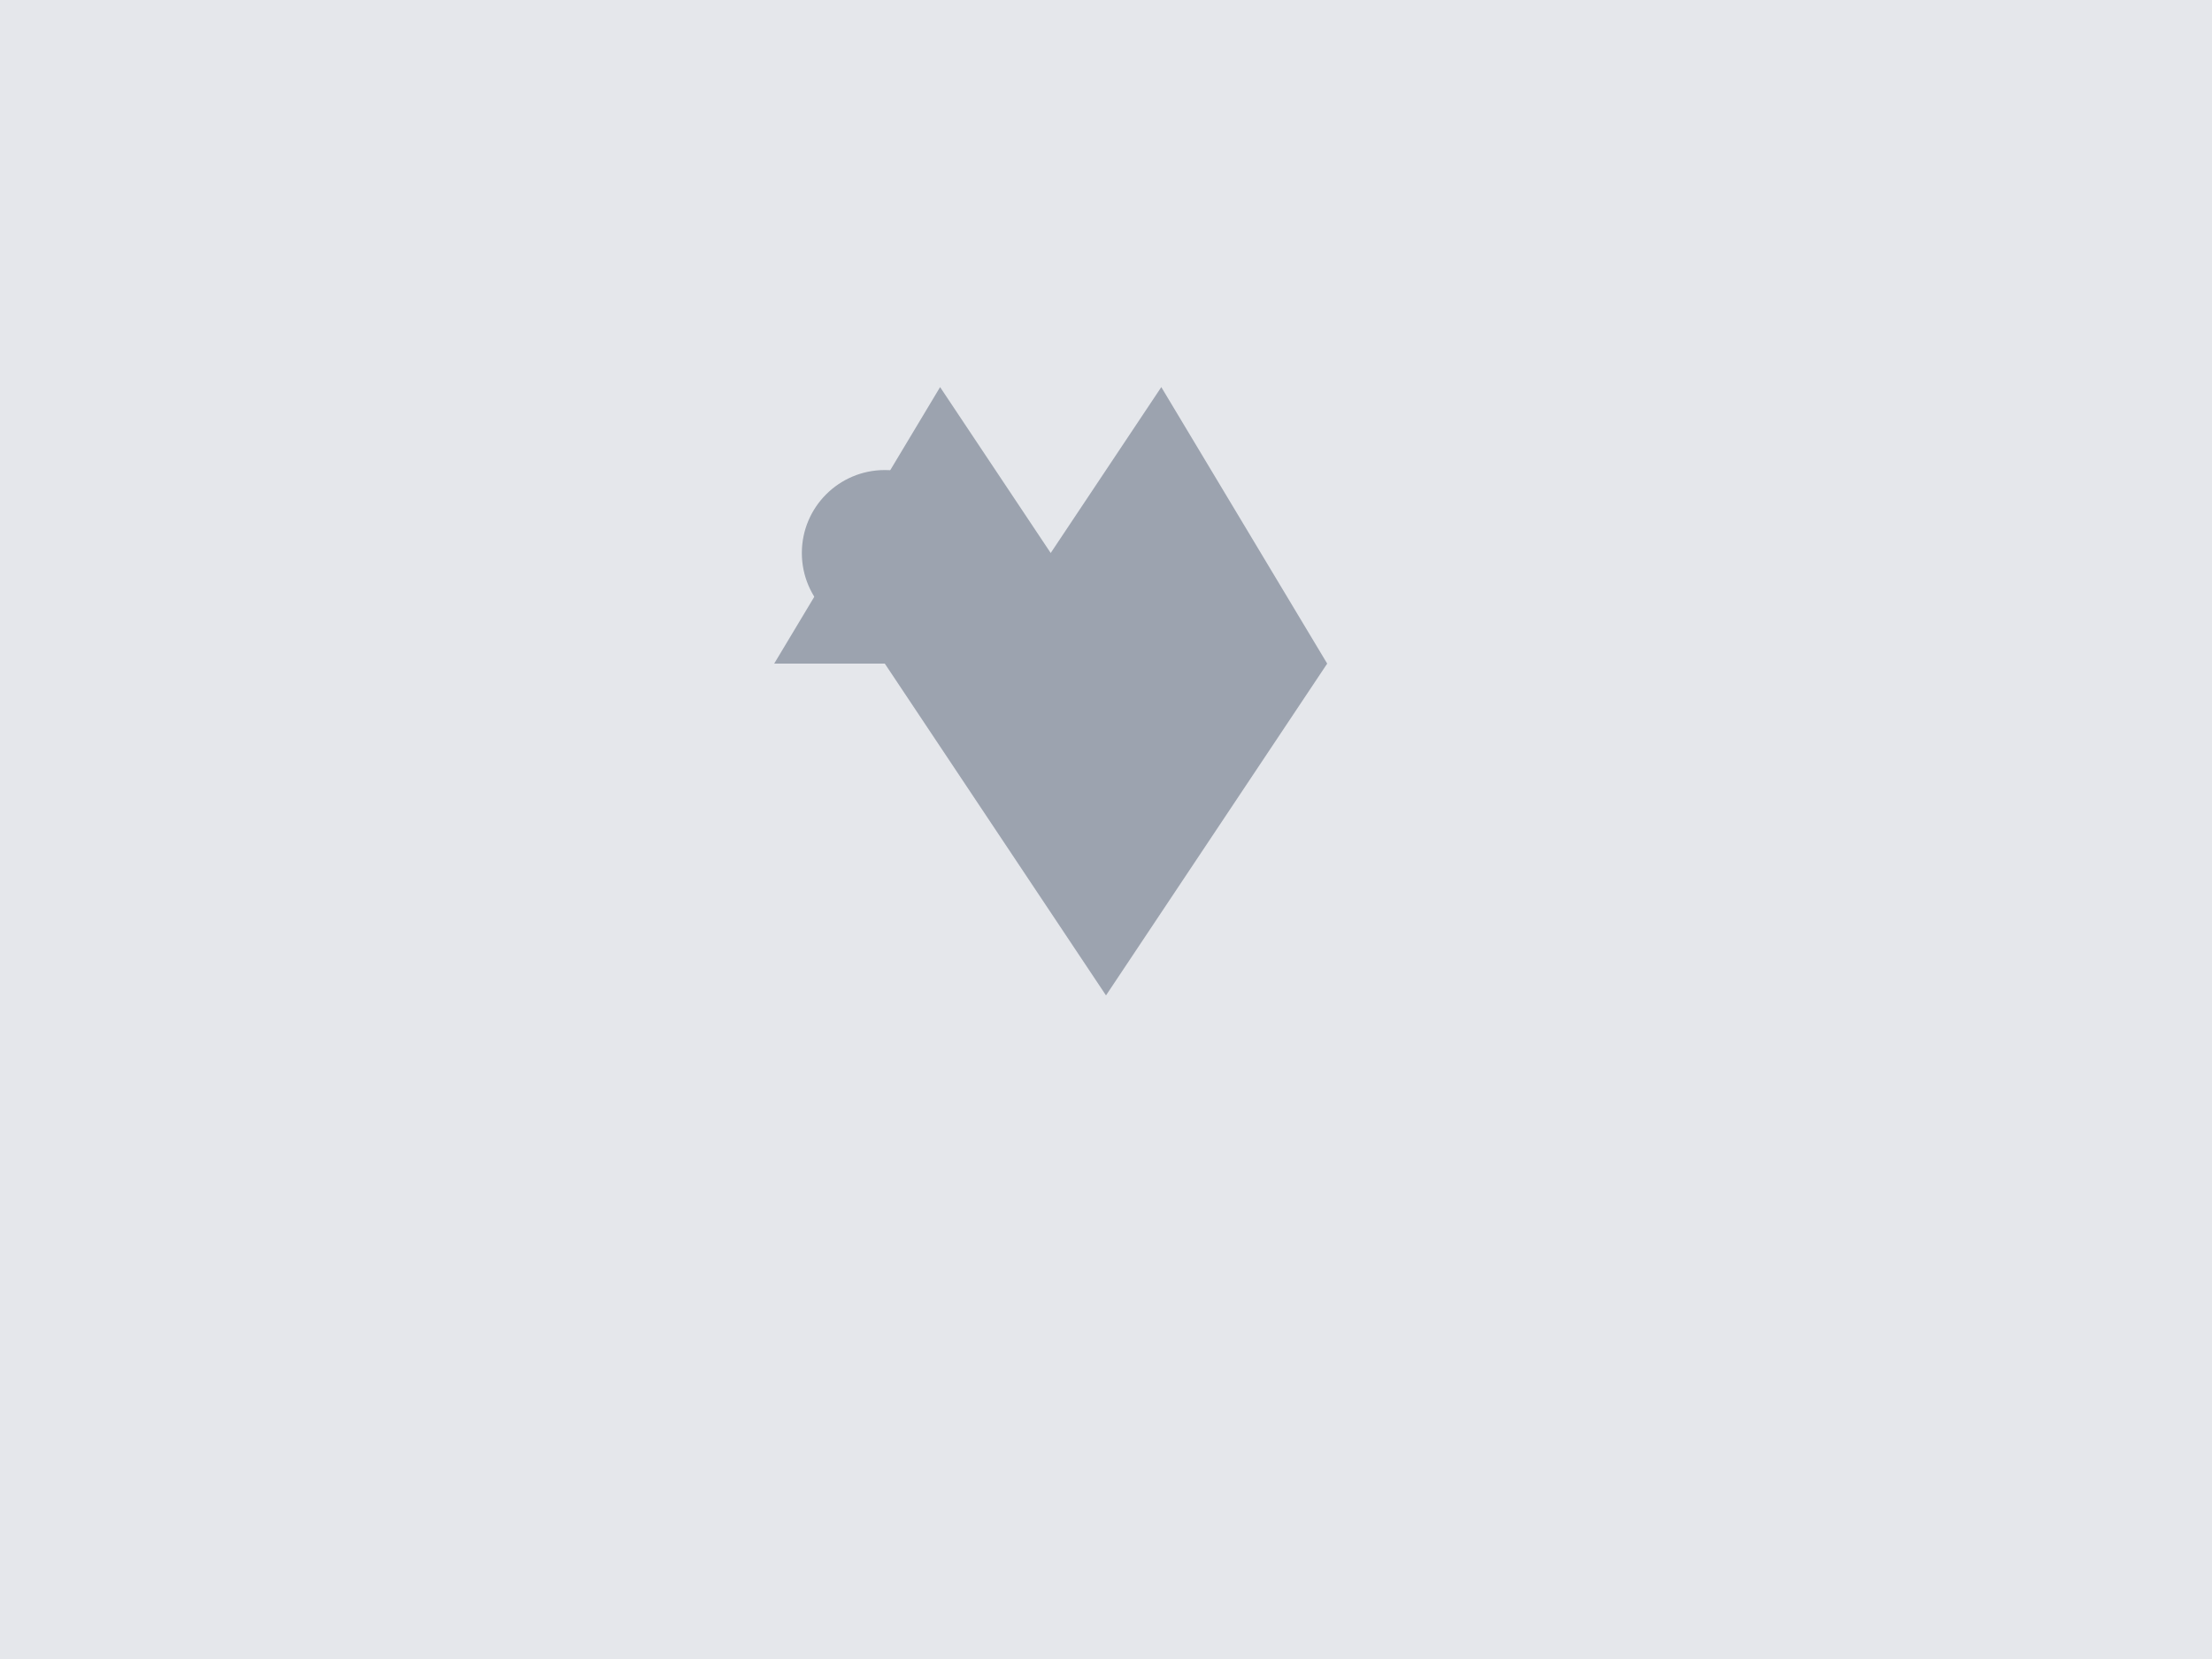
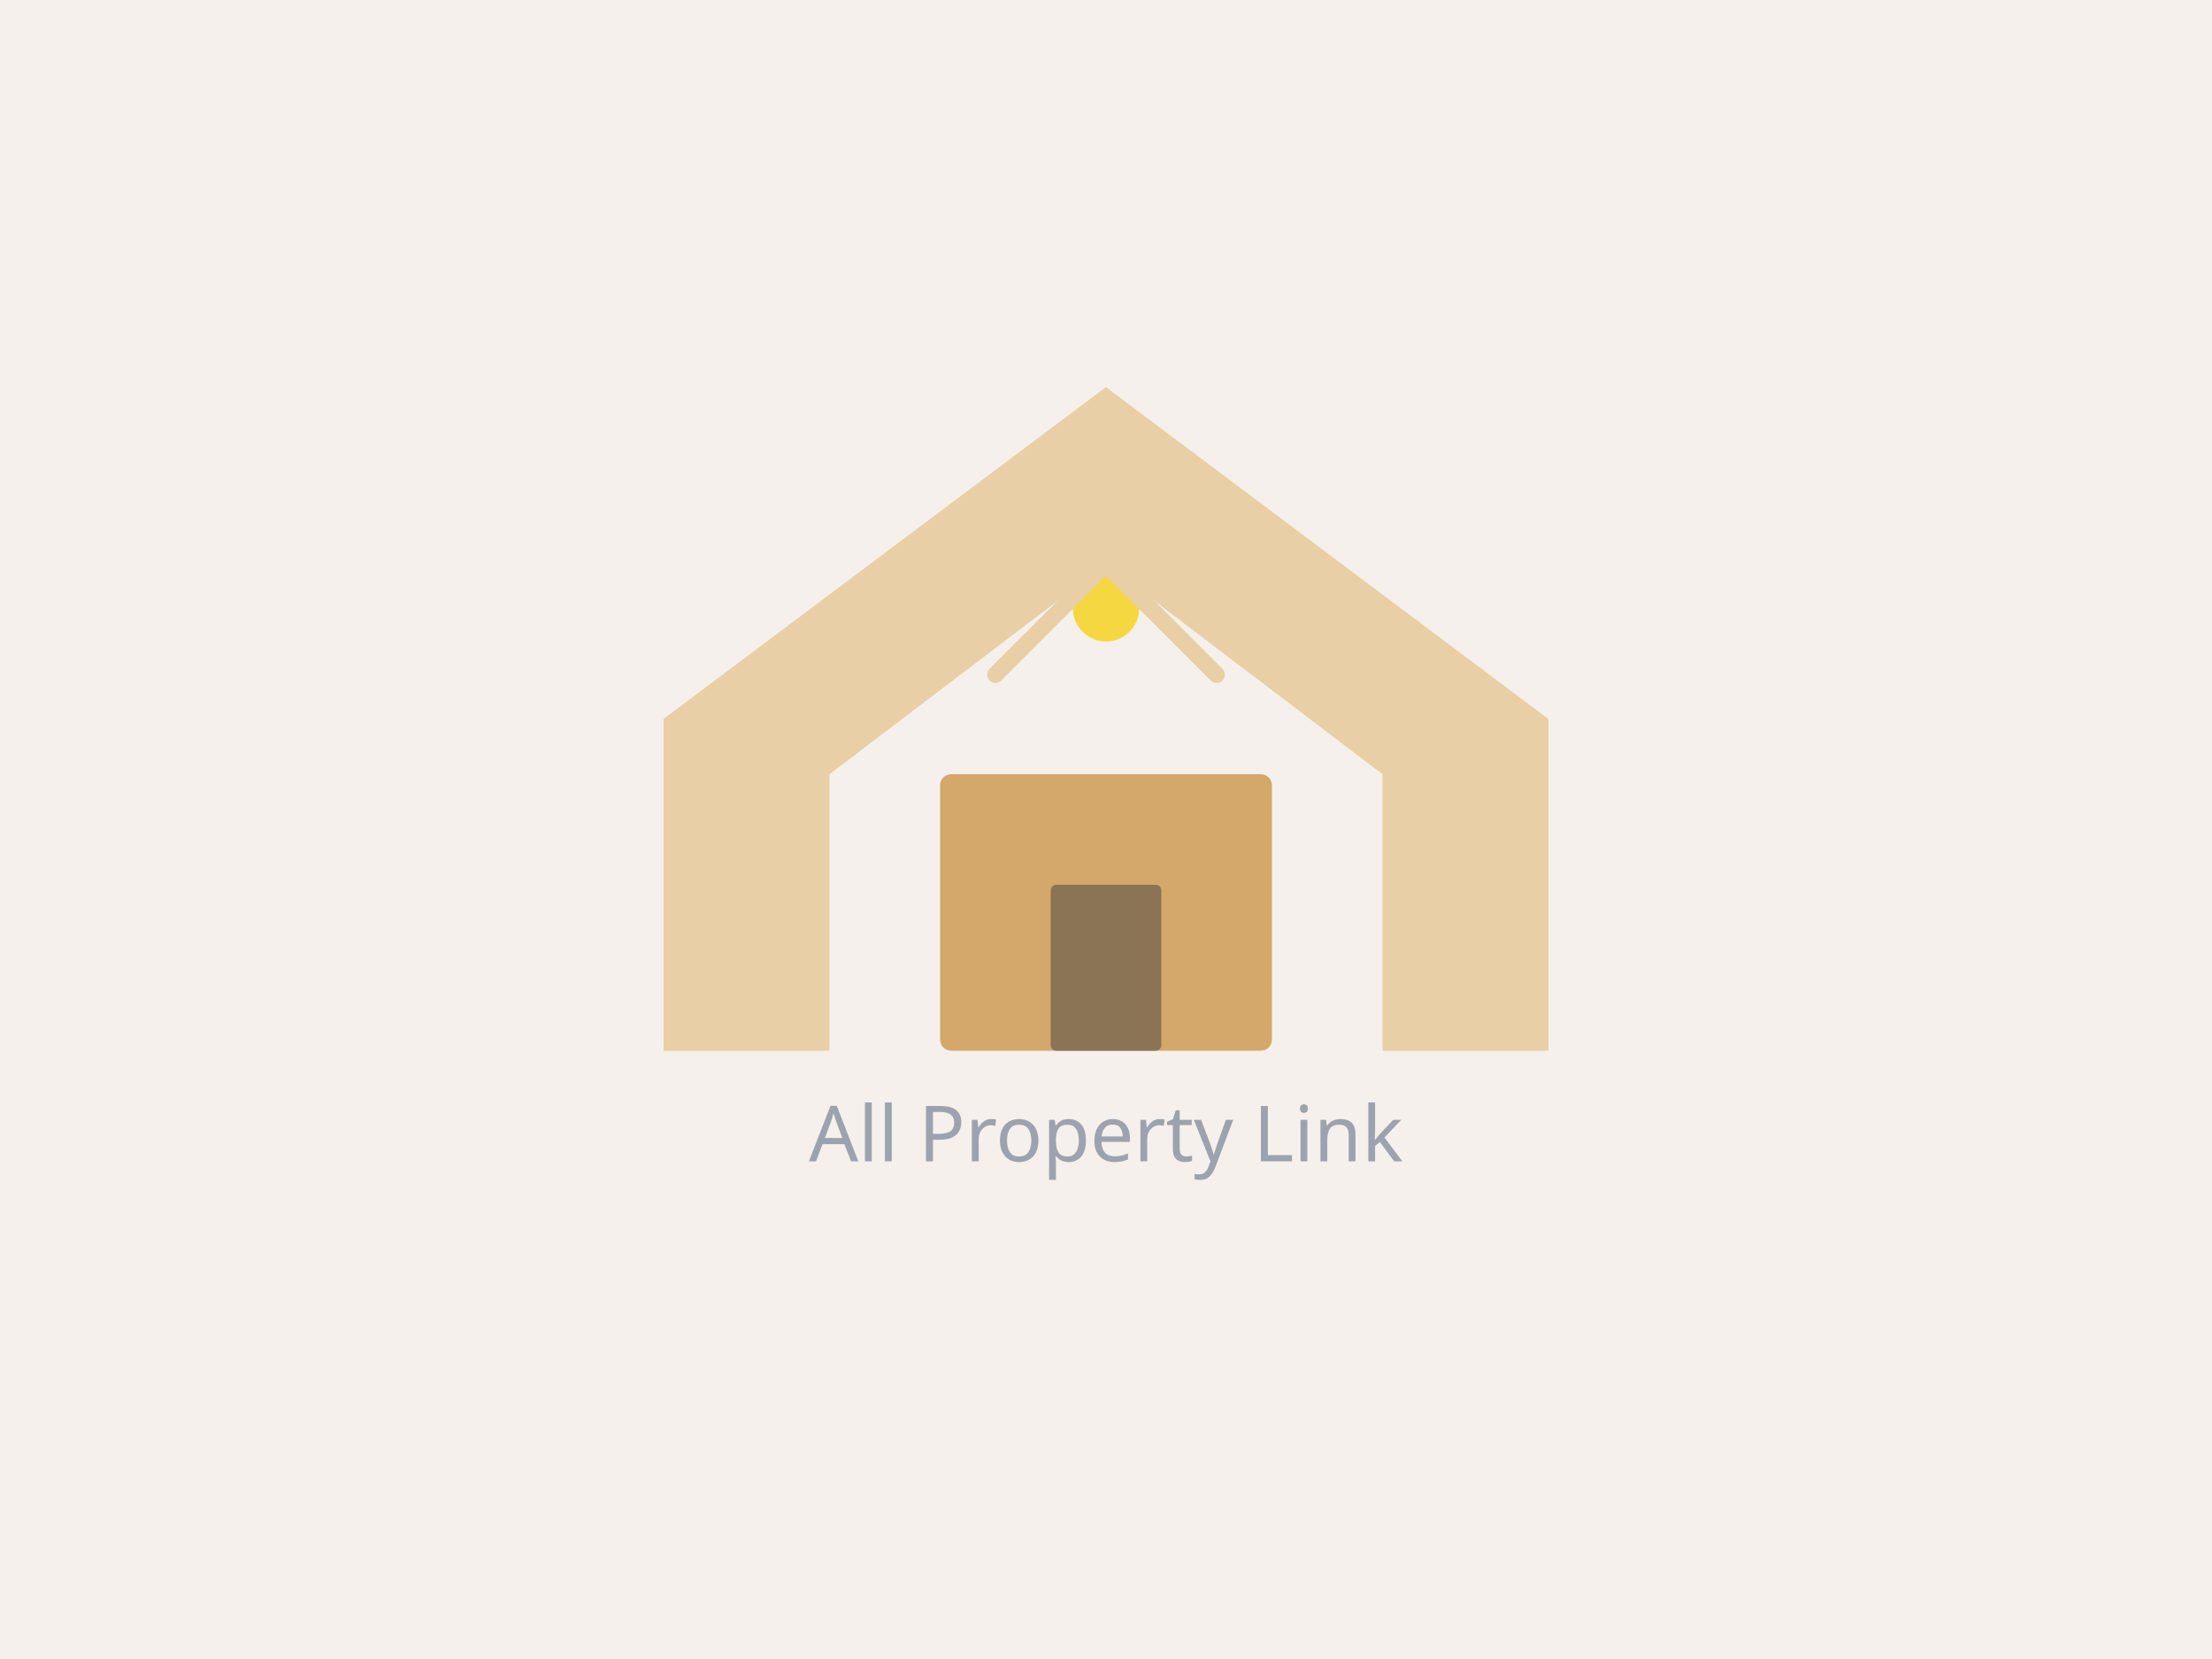
- <svg xmlns="http://www.w3.org/2000/svg" width="400" height="300" viewBox="0 0 400 300" fill="none">
-   <rect width="400" height="300" fill="#e5e7eb" />
-   <path d="M160 120l40 60 40-60-30-50-20 30-20-30-30 50z" fill="#9ca3af" />
-   <circle cx="160" cy="100" r="15" fill="#9ca3af" />
+ <svg xmlns="http://www.w3.org/2000/svg" viewBox="0 0 400 300" fill="none">
+   <rect width="400" height="300" fill="#f5f0eb" />
+   <g transform="translate(200,150)">
+     <path d="M-80 40V-20l80-60 80 60v60h-30V-10l-50-38-50 38v50z" fill="#e8cfa6" />
+     <rect x="-30" y="-10" width="60" height="50" rx="2" fill="#d4a76a" />
+     <rect x="-10" y="10" width="20" height="30" rx="1" fill="#8b7355" />
+     <circle cx="0" cy="-40" r="6" fill="#f5d742" />
+     <path d="M-20-28L0-48 20-28" stroke="#e8cfa6" stroke-width="3" stroke-linecap="round" />
+   </g>
+   <text x="200" y="210" text-anchor="middle" font-family="system-ui" font-size="14" fill="#9ca3af">All Property Link</text>
</svg>
